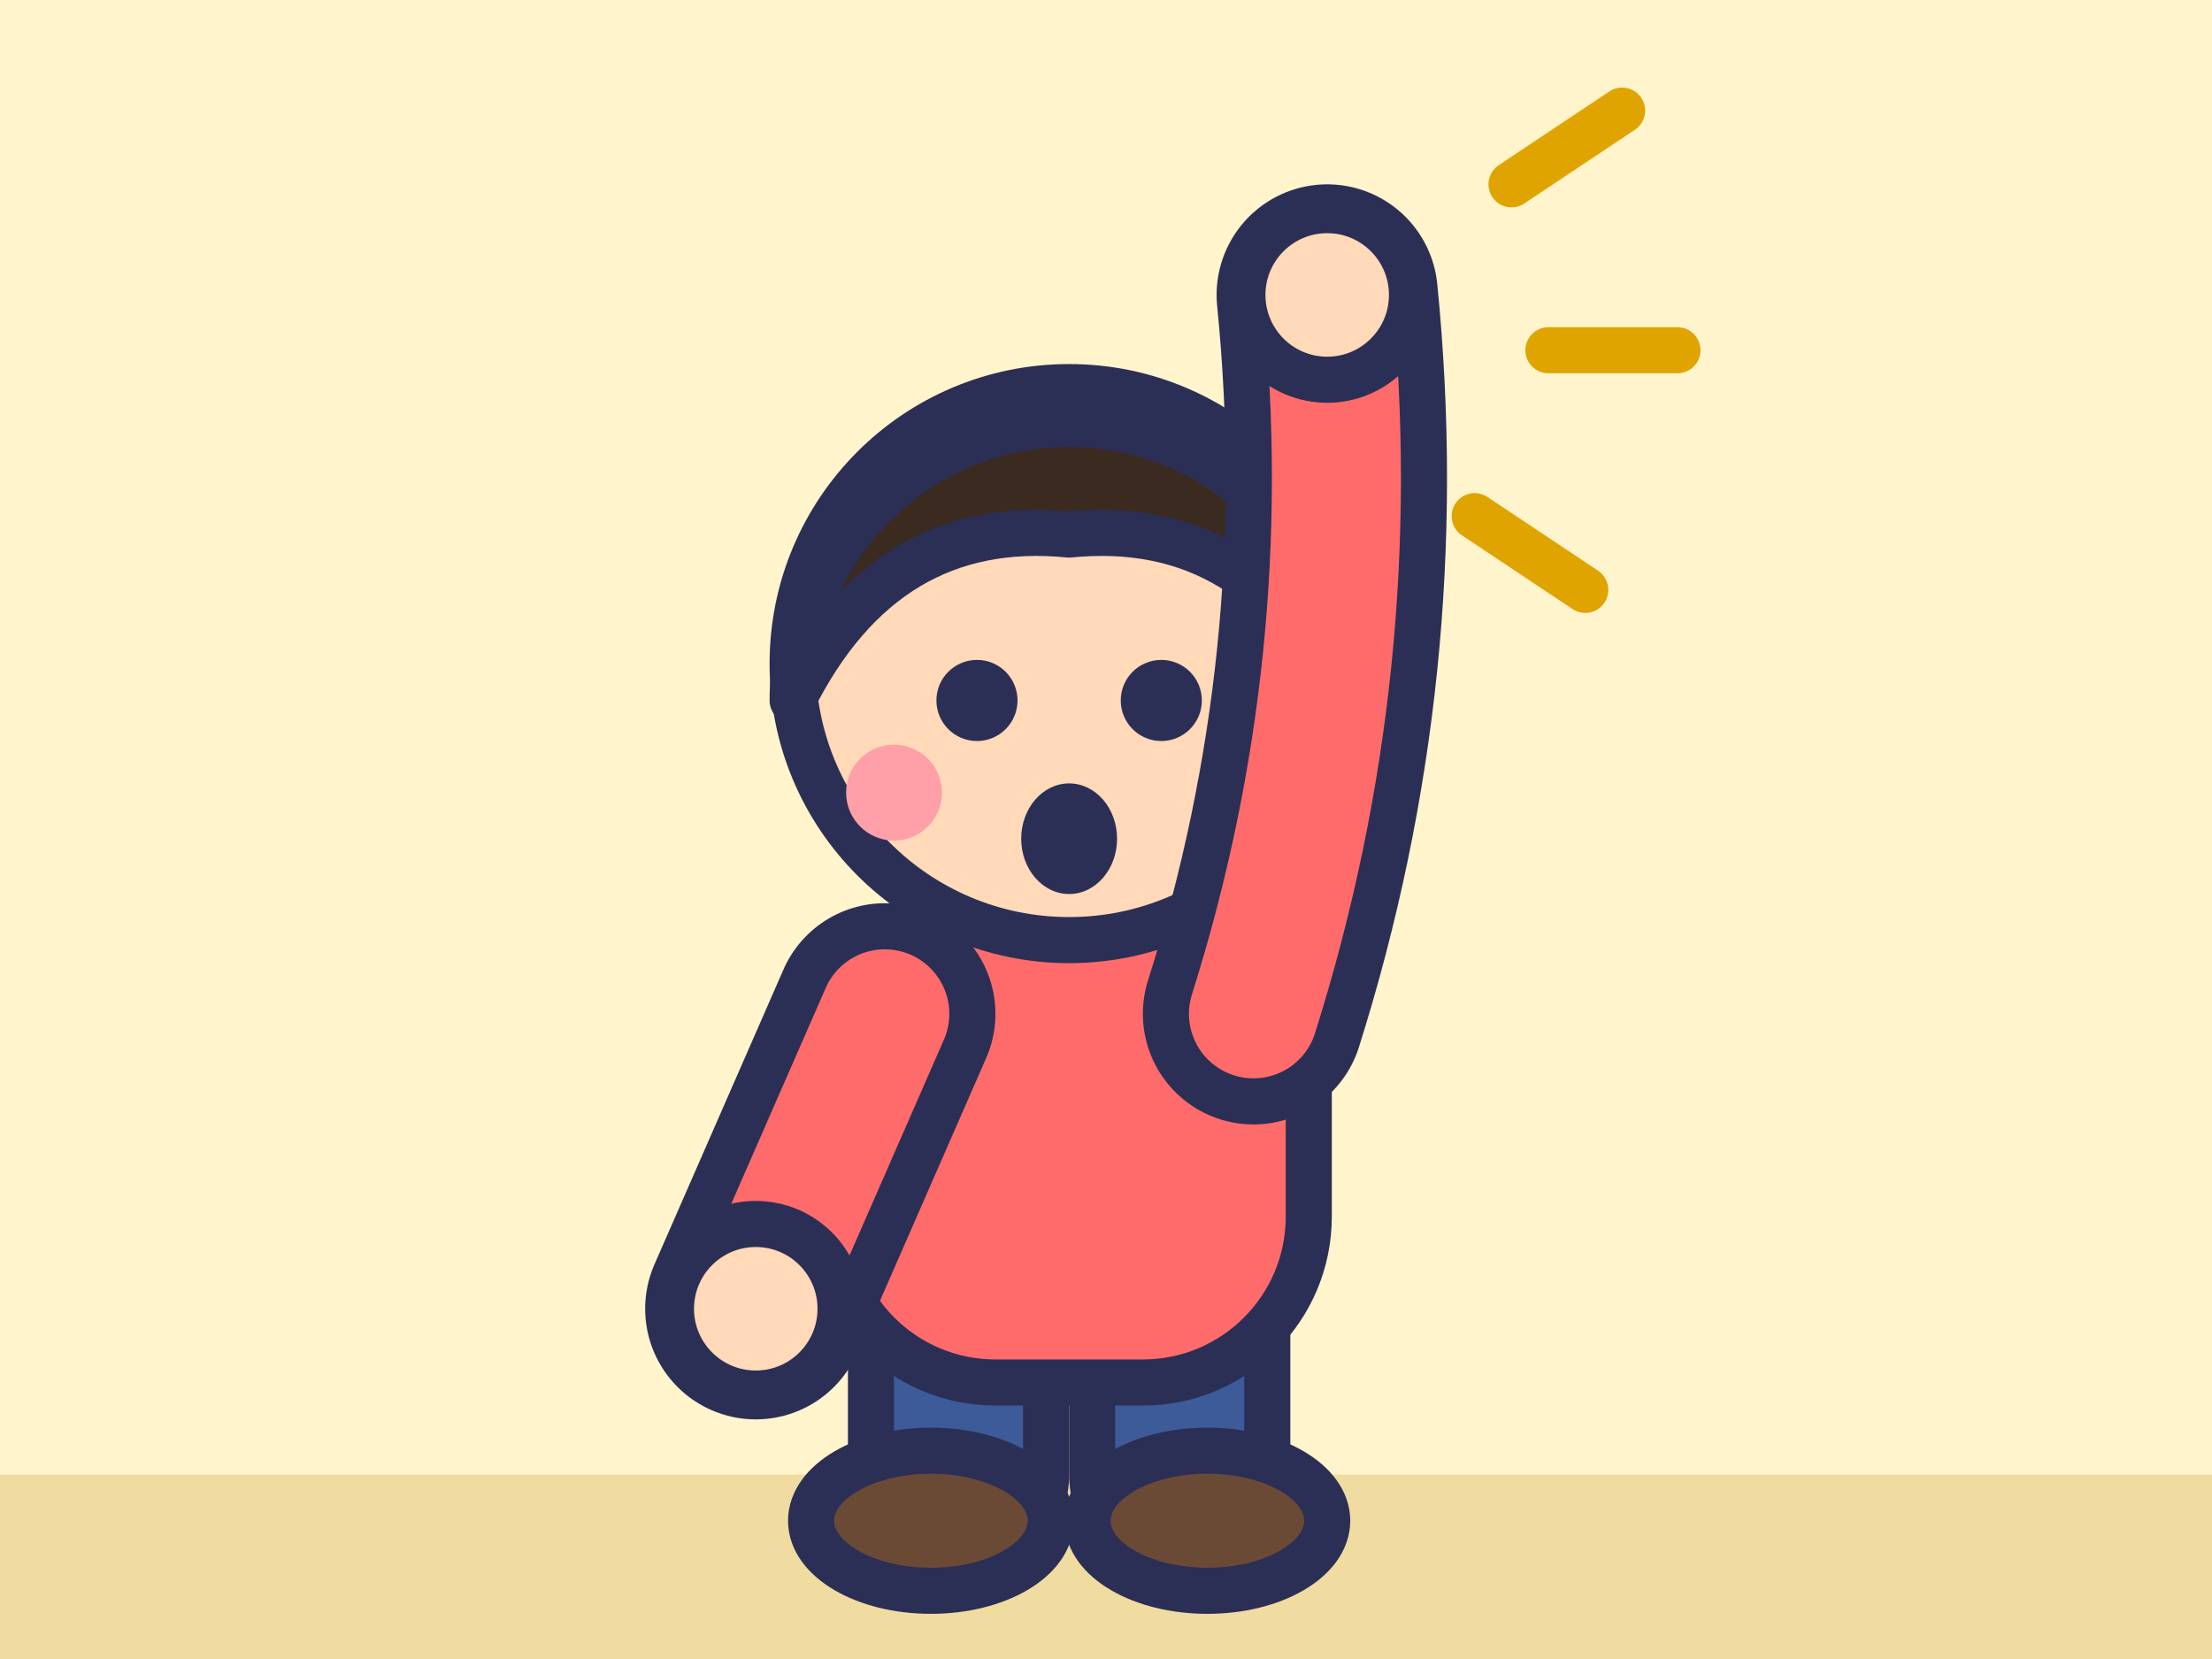
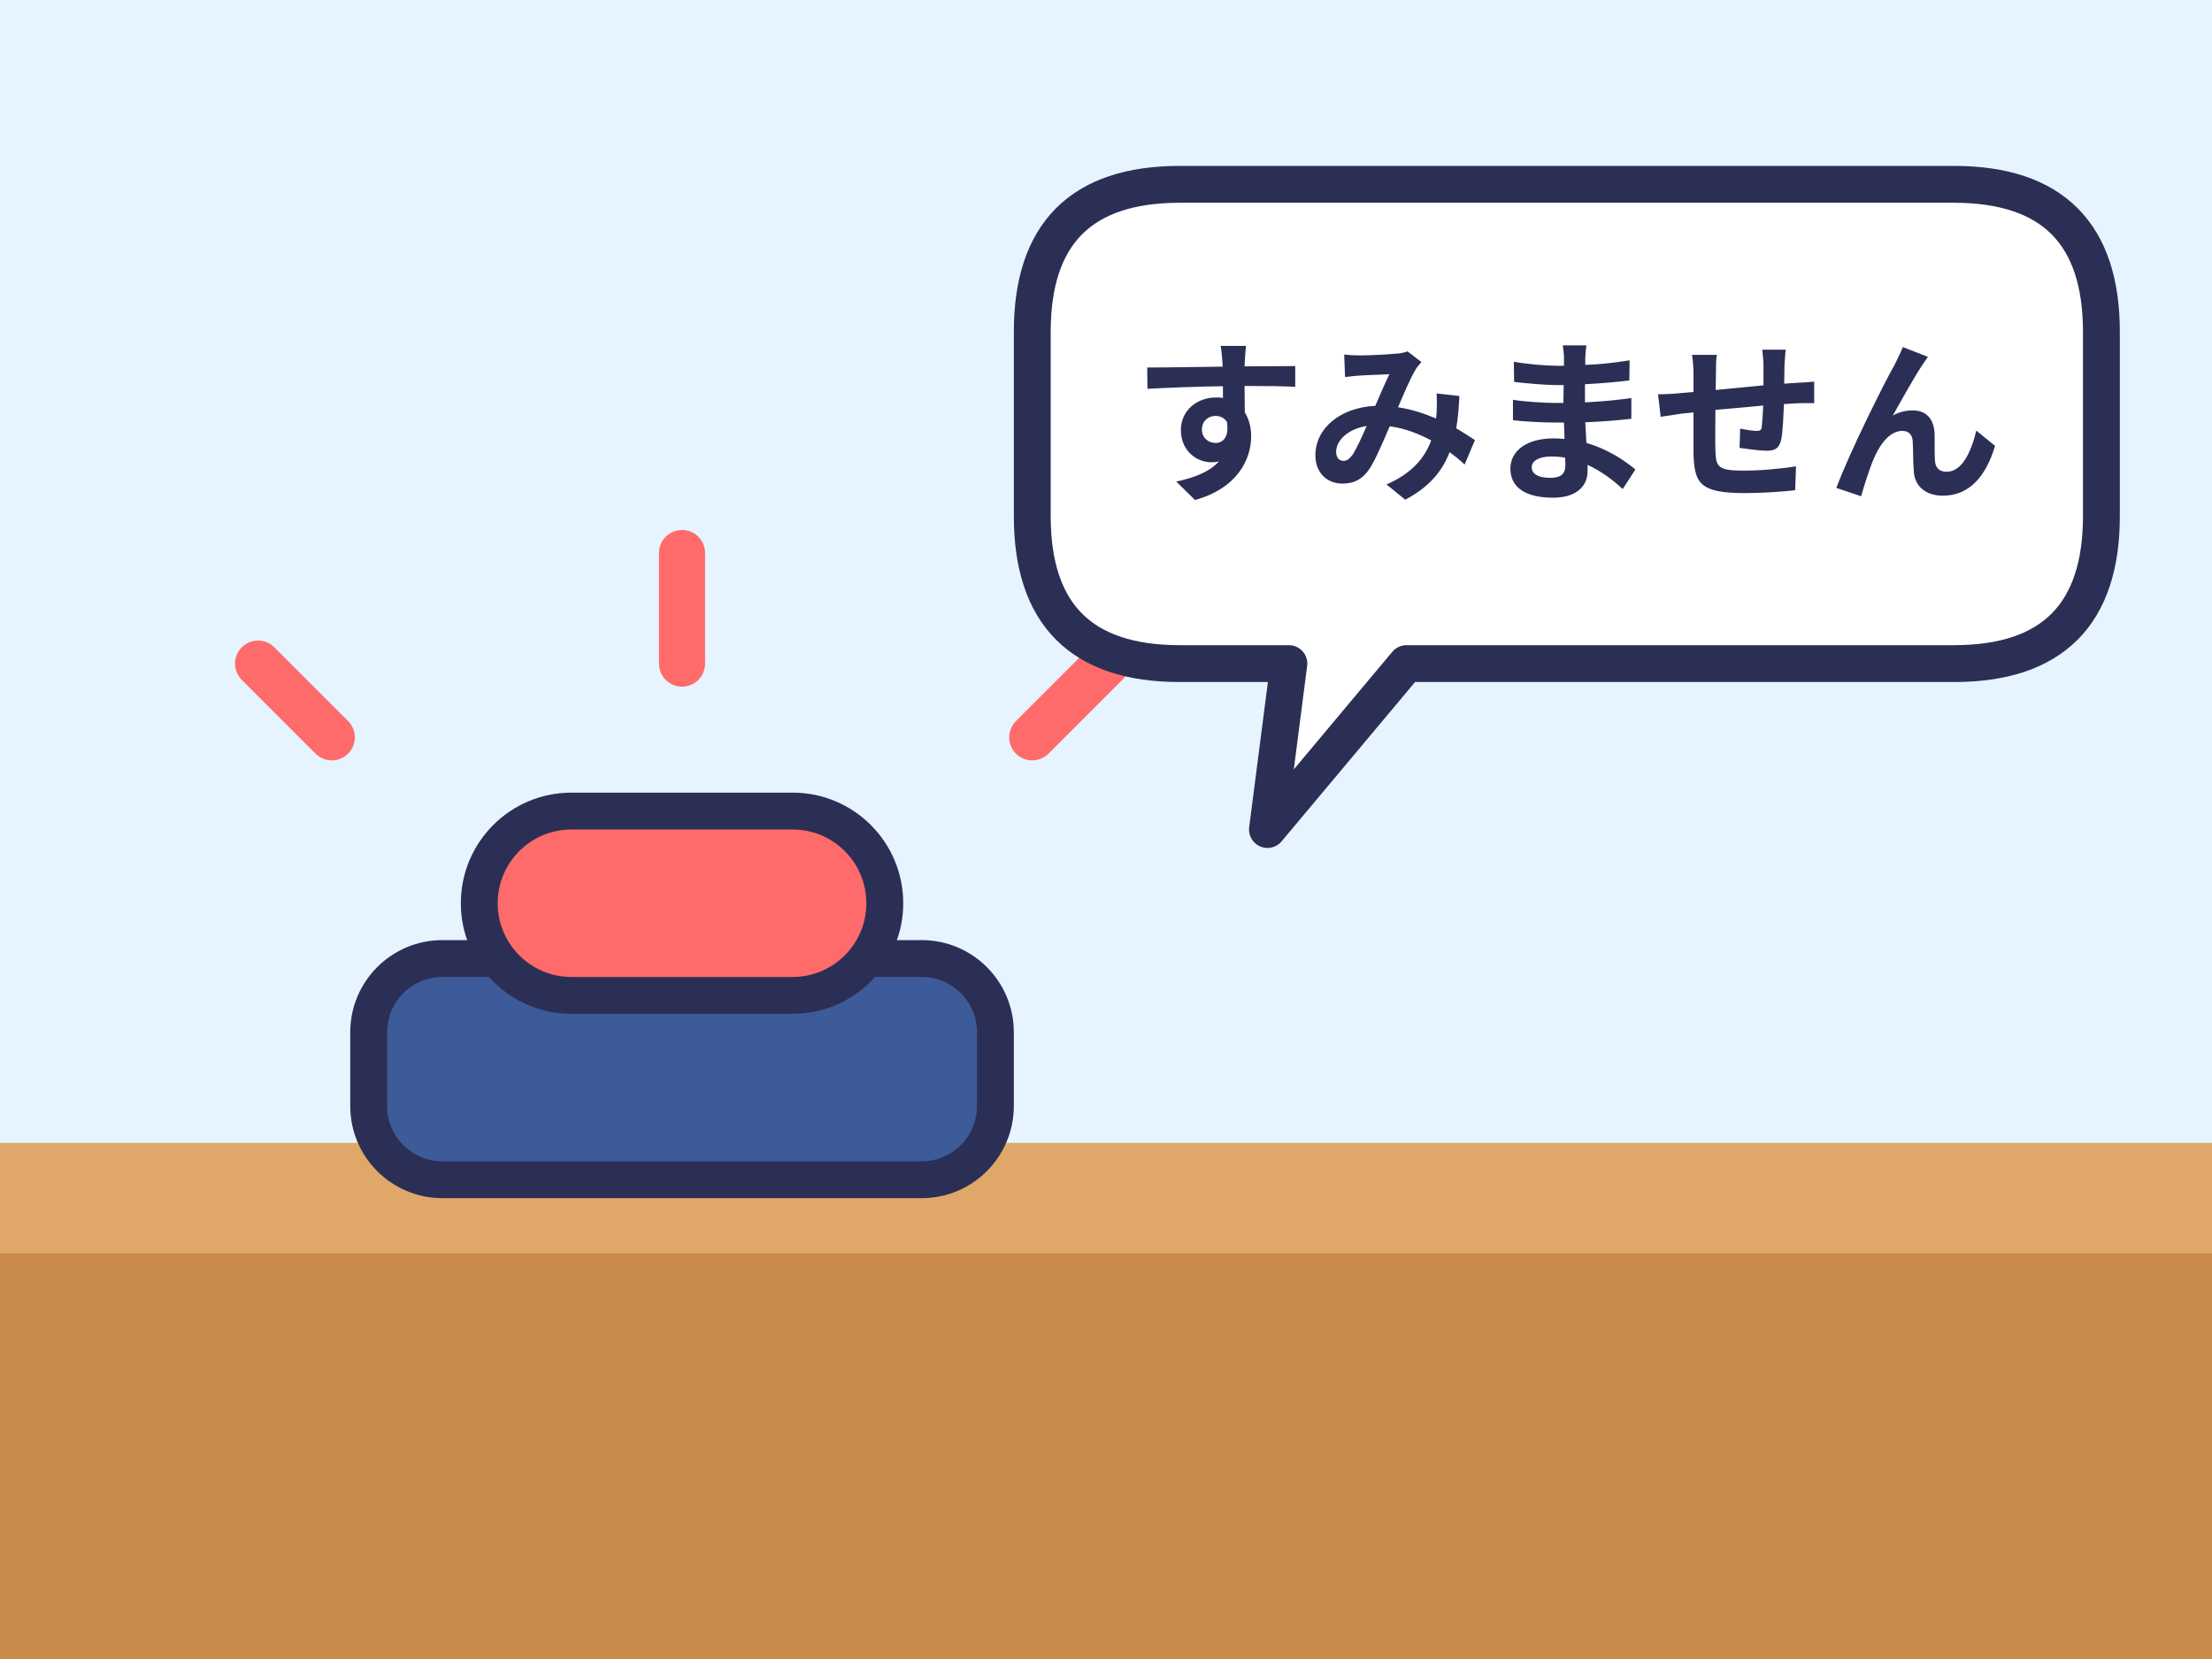
- <svg xmlns="http://www.w3.org/2000/svg" viewBox="0 0 120 90" role="img" aria-label="A child raises a hand: excuse me">
-   <rect width="120" height="90" fill="#fff4cc" />
-   <rect y="80" width="120" height="10" fill="#f0dca0" />
-   <g transform="translate(58 86) scale(1.0)">
-     <path d="M-6 -14 L-6 -6" fill="none" stroke="#2b2f55" stroke-width="12.0" stroke-linecap="round" stroke-linejoin="round" />
-     <path d="M-6 -14 L-6 -6" fill="none" stroke="#3d5a99" stroke-width="7" stroke-linecap="round" stroke-linejoin="round" />
-     <path d="M6 -14 L6 -6" fill="none" stroke="#2b2f55" stroke-width="12.0" stroke-linecap="round" stroke-linejoin="round" />
-     <path d="M6 -14 L6 -6" fill="none" stroke="#3d5a99" stroke-width="7" stroke-linecap="round" stroke-linejoin="round" />
-     <ellipse cx="-7.5" cy="-3.5" rx="6.5" ry="3.8" fill="#6b4a35" stroke="#2b2f55" stroke-width="2.5" />
-     <ellipse cx="7.5" cy="-3.5" rx="6.5" ry="3.8" fill="#6b4a35" stroke="#2b2f55" stroke-width="2.5" />
-     <rect x="-13" y="-37" width="26" height="26" rx="9" fill="#ff6b6b" stroke="#2b2f55" stroke-width="2.5" />
-     <g transform="translate(0 -50) rotate(0)">
-       <circle r="15" fill="#ffd9b8" stroke="#2b2f55" stroke-width="2.5" />
-       <path d="M-15 2 A15 15 0 1 1 15 2 Q10 -8 0 -7 Q-10 -8 -15 2Z" fill="#3b2a20" stroke="#2b2f55" stroke-width="2.5" stroke-linejoin="round" />
-       <circle cx="-5" cy="2" r="2.2" fill="#2b2f55" />
-       <circle cx="5" cy="2" r="2.2" fill="#2b2f55" />
-       <circle cx="-9.5" cy="7" r="2.6" fill="#ff9fa8" />
-       <circle cx="9.5" cy="7" r="2.6" fill="#ff9fa8" />
-       <ellipse cx="0" cy="9.5" rx="2.6" ry="3" fill="#2b2f55" />
-     </g>
-     <path d="M-10 -31 L-17 -15" fill="none" stroke="#2b2f55" stroke-width="12.0" stroke-linecap="round" stroke-linejoin="round" />
-     <path d="M-10 -31 L-17 -15" fill="none" stroke="#ff6b6b" stroke-width="7" stroke-linecap="round" stroke-linejoin="round" />
-     <circle cx="-17" cy="-15" r="4.6" fill="#ffd9b8" stroke="#2b2f55" stroke-width="2.5" />
-     <path d="M10 -31 Q16 -50 14 -70" fill="none" stroke="#2b2f55" stroke-width="12.0" stroke-linecap="round" stroke-linejoin="round" />
-     <path d="M10 -31 Q16 -50 14 -70" fill="none" stroke="#ff6b6b" stroke-width="7" stroke-linecap="round" stroke-linejoin="round" />
-     <circle cx="14" cy="-70" r="4.6" fill="#ffd9b8" stroke="#2b2f55" stroke-width="2.5" />
+ <svg xmlns="http://www.w3.org/2000/svg" viewBox="0 0 120 90" role="img" aria-label="A call bell on a restaurant table and an excuse me bubble">
+   <rect width="120" height="90" fill="#e6f4ff" />
+   <rect y="66" width="120" height="24" fill="#c98a4b" />
+   <rect y="62" width="120" height="6" fill="#e0a868" />
+   <rect x="20" y="52" width="34" height="12" rx="4" fill="#3d5a99" stroke="#2b2f55" stroke-width="2" />
+   <rect x="26" y="44" width="22" height="10" rx="5" fill="#ff6b6b" stroke="#2b2f55" stroke-width="2" />
+   <g stroke="#ff6b6b" stroke-width="2.5" stroke-linecap="round">
+     <path d="M18 40 L14 36 M37 36 V30 M56 40 L60 36" />
  </g>
-   <g stroke="#e0a400" stroke-width="2.5" stroke-linecap="round">
-     <path d="M82 10 L88 6 M84 19 H91 M80 28 L86 32" />
-   </g>
+   <path d="M64 10 H106 Q114 10 114 18 V28 Q114 36 106 36 H76.3 L68.76 45 L69.92 36 H64 Q56 36 56 28 V18 Q56 10 64 10Z" fill="#fff" stroke="#2b2f55" stroke-width="2" stroke-linejoin="round" />
+   <text x="85.0" y="26.42" font-family="Noto Sans JP, Hiragino Sans, Yu Gothic, sans-serif" font-weight="700" text-anchor="middle" font-size="9.5" fill="#2b2f55">すみません</text>
</svg>
